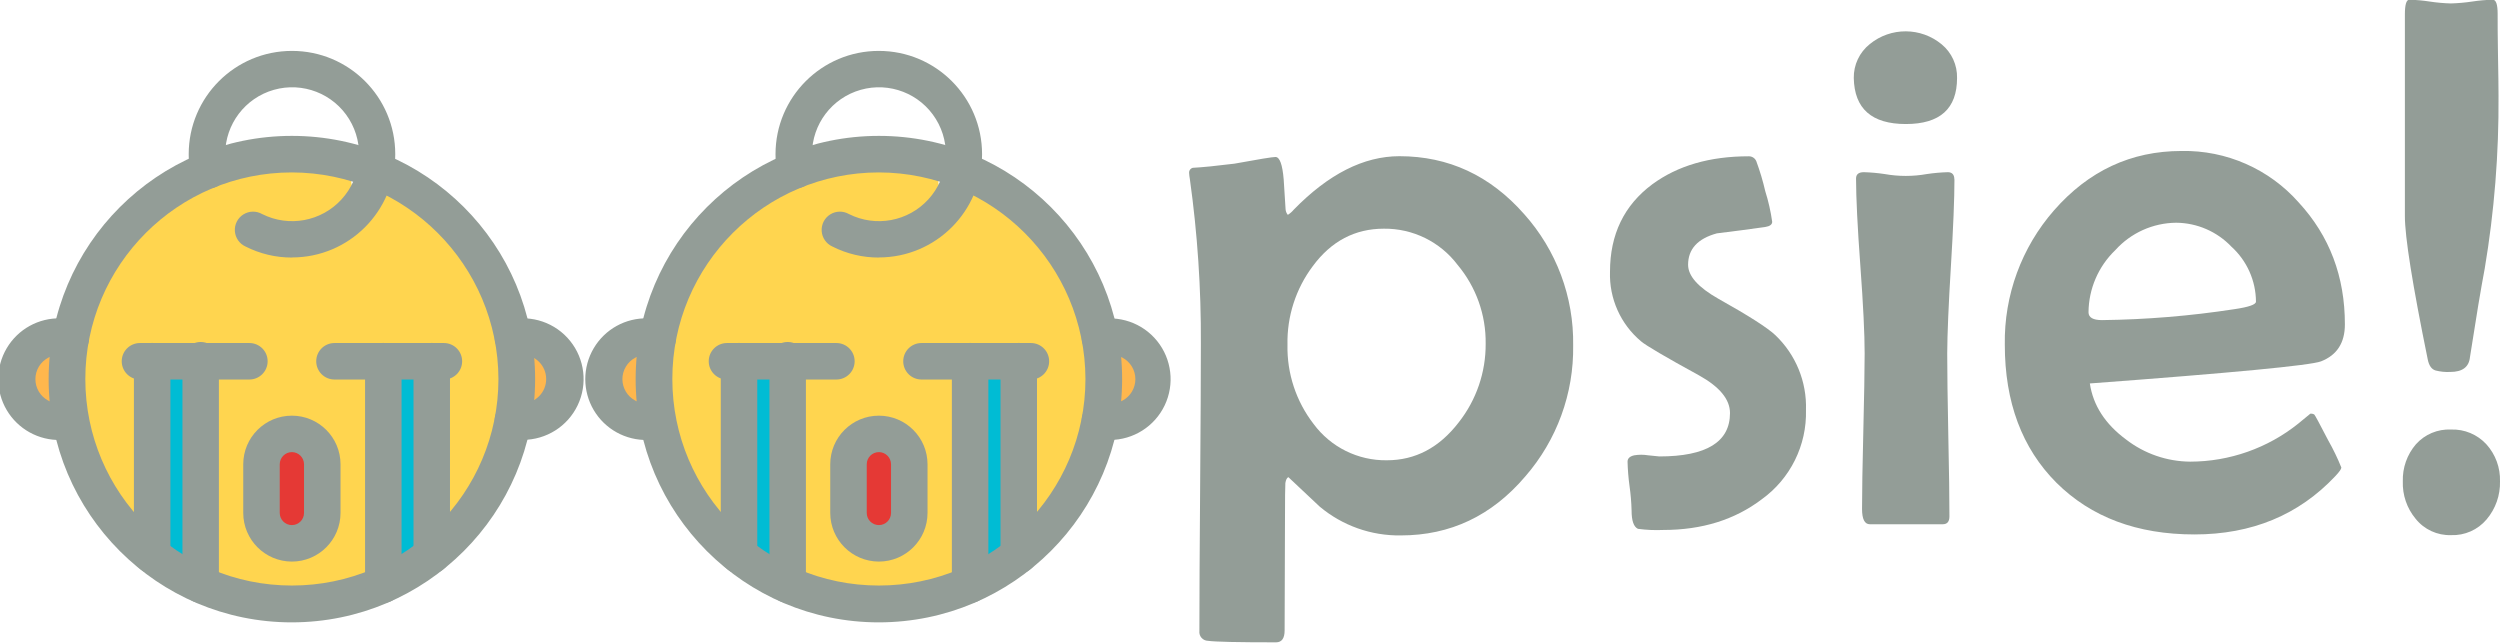
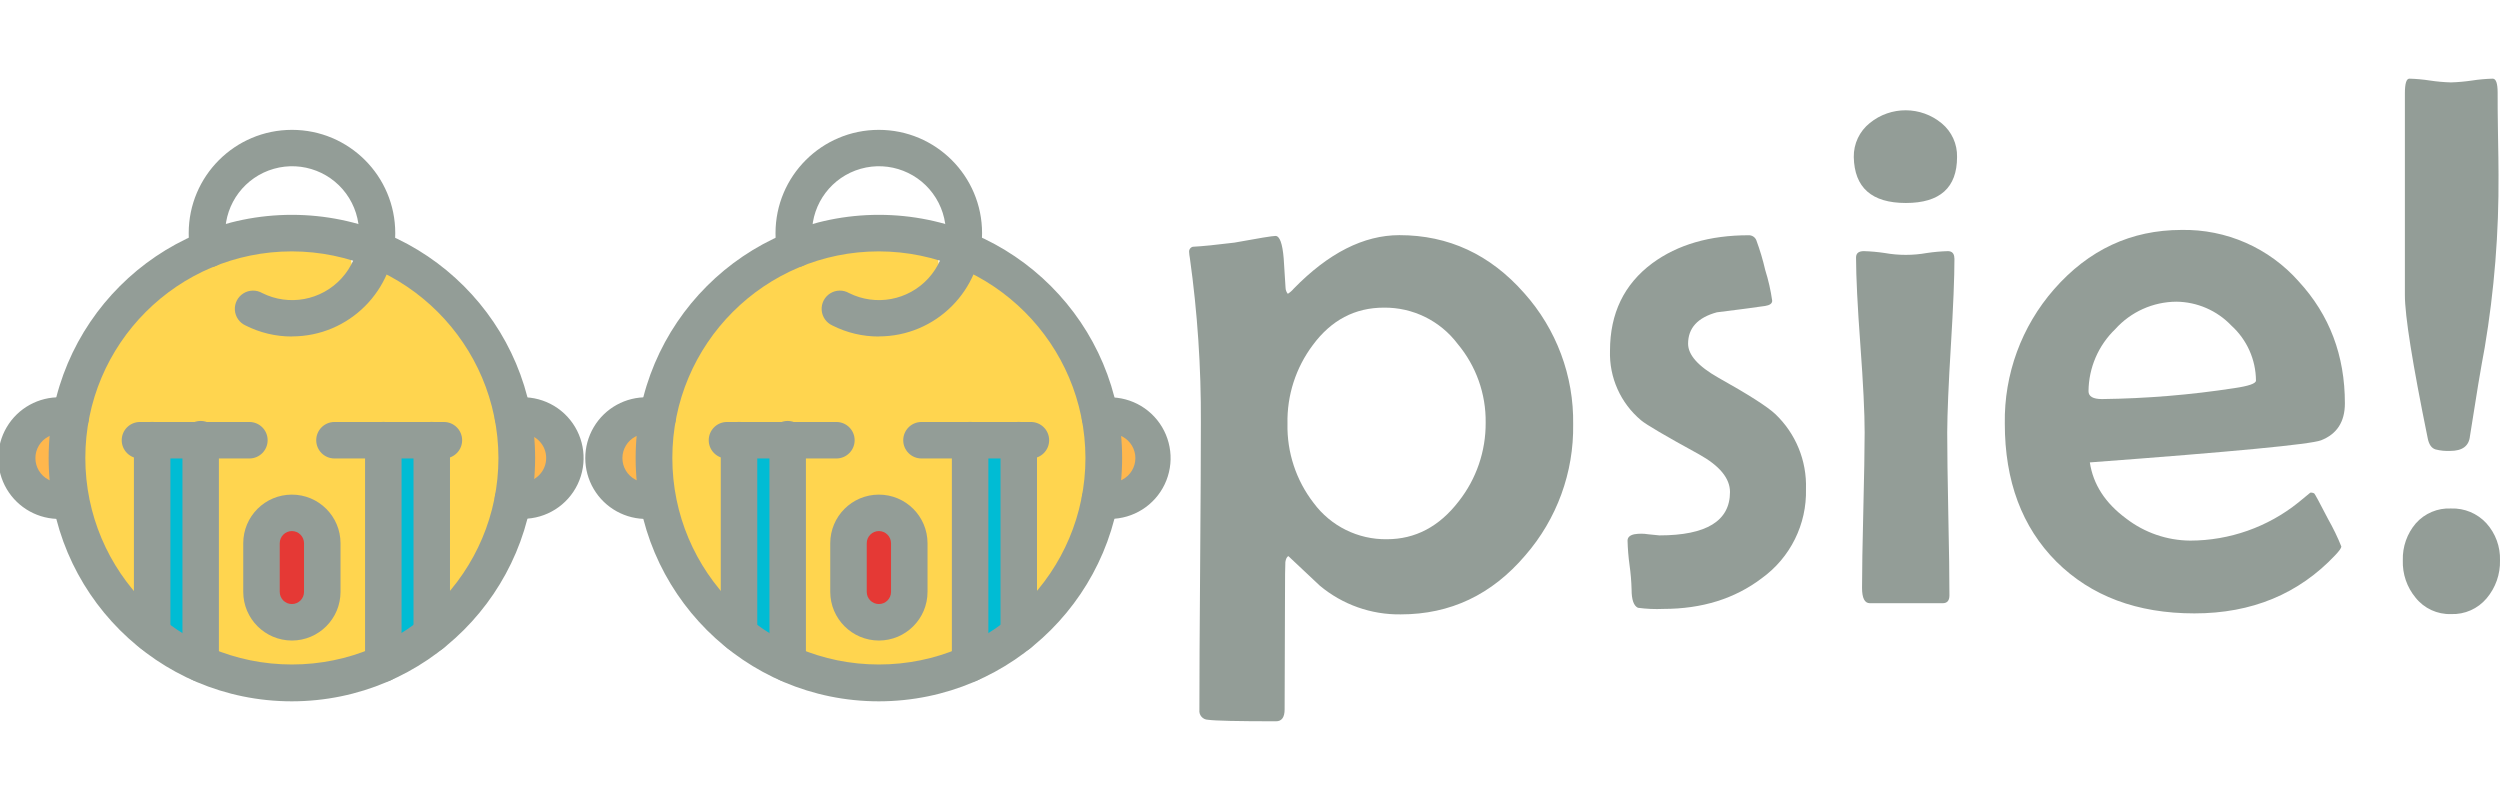
- <svg xmlns="http://www.w3.org/2000/svg" id="Layer_1" data-name="Layer 1" width="150" viewBox="0 0 508.34 130.56">
+ <svg xmlns="http://www.w3.org/2000/svg" id="Layer_1" data-name="Layer 1" height="48" width="150" viewBox="0 0 508.34 130.56">
  <path d="M398.94,89.35A39.66,39.66,0,0,1,389.21,116Q379,128,363.9,128a25.08,25.08,0,0,1-16.49-5.85c-2.13-2-4.25-4-6.38-6-.31.15-.51.56-.61,1.21q-.07.47-.08,8.51l-.07,21.44c0,1.62-.58,2.43-1.75,2.43q-11.7,0-13.83-.31a1.79,1.79,0,0,1-1.75-2q0-9.74.15-29.19T323.24,89A232.85,232.85,0,0,0,321,55.53a9.37,9.37,0,0,1-.15-1.22,1,1,0,0,1,.76-1.06q2.9-.15,8.44-.84,7.44-1.36,8.36-1.36,1.29,0,1.67,4.56.22,3,.38,6a2,2,0,0,0,.46,1.21,5.1,5.1,0,0,0,1.21-1.06Q352.73,50.9,363.6,50.89q15,0,25.38,11.78A39.09,39.09,0,0,1,398.94,89.35ZM381.15,89a24.45,24.45,0,0,0-5.7-16,18.53,18.53,0,0,0-15-7.37q-8.82,0-14.44,7.6a25.74,25.74,0,0,0-5.16,16,25.46,25.46,0,0,0,5.32,16.12,18.21,18.21,0,0,0,14.89,7.37q8.67,0,14.59-7.68A25.58,25.58,0,0,0,381.15,89Z" transform="translate(-79.06 -19.13)" fill="#939d97" />
  <path d="M446.28,102.49a21.66,21.66,0,0,1-9,18.17q-8.21,6.23-20,6.23a28.71,28.71,0,0,1-5.17-.23q-1.29-.61-1.29-3.72a44.12,44.12,0,0,0-.42-5A44.11,44.11,0,0,1,410,113c0-.66.46-1.09,1.37-1.29a8.64,8.64,0,0,1,2.81,0l2.28.23q14.37,0,14.37-8.82,0-4.17-6.31-7.67-10.26-5.62-11.78-6.92a17.69,17.69,0,0,1-6.31-14.13q0-11.4,8.59-17.79,7.75-5.7,19.61-5.7a1.62,1.62,0,0,1,1.55,1A49.61,49.61,0,0,1,438,58a38.45,38.45,0,0,1,1.41,6.23c0,.56-.48.91-1.44,1.06-3.25.46-6.51.89-9.81,1.29q-5.85,1.6-5.85,6.39,0,3.42,6.16,6.91,9.12,5.1,11.55,7.37A20.08,20.08,0,0,1,446.28,102.49Z" transform="translate(-79.06 -19.13)" fill="#939d97" />
  <path d="M477,35q0,9.35-10.41,9.35T456,35a8.65,8.65,0,0,1,3.26-6.91,11.51,11.51,0,0,1,14.63.07A8.61,8.61,0,0,1,477,35Zm-.53,20.6q0,5.85-.72,17.66T475,91q0,5.55.22,16.6c.16,7.37.23,12.89.23,16.53,0,1.07-.45,1.6-1.37,1.6H459.27q-1.59,0-1.59-3.12,0-5.23.26-15.77T458.21,91q0-5.92-.87-17.78t-.88-17.79c0-.86.54-1.29,1.6-1.29a36.2,36.2,0,0,1,4.22.38,24.41,24.41,0,0,0,8.58,0,36.18,36.18,0,0,1,4.3-.38C476,54.16,476.45,54.64,476.45,55.61Z" transform="translate(-79.06 -19.13)" fill="#939d97" />
  <path d="M555.86,85.09q0,5.63-4.86,7.52-3.27,1.23-47,4.49,1,6.69,7.37,11.4A21.59,21.59,0,0,0,524.4,113a35.22,35.22,0,0,0,22-7.75l2.43-2a1.32,1.32,0,0,1,.8.16q.2.15,2.85,5.28a45.61,45.61,0,0,1,2.66,5.51c0,.3-.41.88-1.22,1.74q-11.16,11.86-28.65,11.86T497.2,117.28q-10.5-10.53-10.49-28.09a40.44,40.44,0,0,1,10-27.28q10.56-12.07,25.91-12.08a31,31,0,0,1,23.87,10.49Q555.87,70.51,555.86,85.09Zm-18.08-4.63a15.22,15.22,0,0,0-5-11.18,15.67,15.67,0,0,0-11.21-4.86A16.85,16.85,0,0,0,509.17,70a17.72,17.72,0,0,0-5.44,12.62c0,1.06.91,1.6,2.74,1.6A192.22,192.22,0,0,0,533.37,82C536.31,81.57,537.78,81.06,537.78,80.46Z" transform="translate(-79.06 -19.13)" fill="#939d97" />
  <path d="M587.4,117a11.52,11.52,0,0,1-2.73,7.75,9,9,0,0,1-7.22,3.19,8.86,8.86,0,0,1-7.22-3.34,11.3,11.3,0,0,1-2.59-7.6,11.05,11.05,0,0,1,2.66-7.53,9,9,0,0,1,7.15-3,9.3,9.3,0,0,1,7.18,3A10.76,10.76,0,0,1,587.4,117Zm-.3-78.43a203.88,203.88,0,0,1-2.81,35.19q-1.14,6-3,18-.3,3-4,3a10,10,0,0,1-3-.3q-1.22-.37-1.59-2.28-4.65-22.8-4.64-29.11v-41c0-2,.3-3,.91-3a33.13,33.13,0,0,1,4.18.38,35.17,35.17,0,0,0,4.26.38,36.22,36.22,0,0,0,4.29-.38,34.08,34.08,0,0,1,4.22-.38q1,0,1,2.85c0,1.9,0,4.68.07,8.36S587.1,36.76,587.1,38.58Z" transform="translate(-79.06 -19.13)" fill="#939d97" />
  <g id="color">
    <path d="M95.1,90.34a3,3,0,0,0-2-3.76,8.44,8.44,0,0,0-2.52-.37,10,10,0,1,0,0,20,8.44,8.44,0,0,0,2.52-.37,3,3,0,0,0,2-3.75A3,3,0,0,0,92.23,100V92.41A3,3,0,0,0,95.1,90.34Z" transform="translate(-79.06 -19.13)" fill="#ffb74d" />
    <path d="M183.5,86.49a3,3,0,0,0-2.25,3.6,3,3,0,0,0,2.93,2.27v7.72a3,3,0,0,0-2.93,2.27A3,3,0,0,0,183.5,106a10.48,10.48,0,0,0,2.31.28,10,10,0,1,0-2.31-19.75Z" transform="translate(-79.06 -19.13)" fill="#ffb74d" />
    <path d="M182.71,96.23a44.51,44.51,0,1,1-63.38-40.29,35.68,35.68,0,0,1,6.77-2.53,44.2,44.2,0,0,1,24.21,0,9.73,9.73,0,0,1,.13,1.64c0,6.77,6.19,10.91,6.64.89A44.55,44.55,0,0,1,182.71,96.23Z" transform="translate(-79.06 -19.13)" fill="#ffd54f" />
    <path d="M120,93.6v40.5a39.61,39.61,0,0,1-9-4.76V93.6Z" transform="translate(-79.06 -19.13)" fill="#00bcd4" />
    <path d="M166.29,95.07v39.7a44.19,44.19,0,0,1-10,5.3v-45Z" transform="translate(-79.06 -19.13)" fill="#00bcd4" />
    <path d="M138.41,129.3a7.22,7.22,0,0,1-7.21-7.21v-7.21a7.21,7.21,0,0,1,14.42,0v7.21A7.22,7.22,0,0,1,138.41,129.3Z" transform="translate(-79.06 -19.13)" fill="#e53935" />
  </g>
  <g id="regular">
    <path d="M138.41,145.68a49.46,49.46,0,1,1,49.46-49.45A49.51,49.51,0,0,1,138.41,145.68Zm0-91.49a42,42,0,1,0,42,42A42.09,42.09,0,0,0,138.41,54.19Z" transform="translate(-79.06 -19.13)" fill="#939d97" />
    <path d="M91.43,108.59a12.37,12.37,0,1,1,0-24.73,10.75,10.75,0,0,1,3.12.46,3.71,3.71,0,1,1-2.19,7.09,3.37,3.37,0,0,0-.93-.13,4.95,4.95,0,1,0,0,9.89,3,3,0,0,0,.93-.13,3.72,3.72,0,0,1,2.19,7.1A10.75,10.75,0,0,1,91.43,108.59Z" transform="translate(-79.06 -19.13)" fill="#939d97" />
    <path d="M138.41,71.5A20.75,20.75,0,0,1,129,69.26a3.71,3.71,0,1,1,3.37-6.6,13.61,13.61,0,1,0-7.52-12.18,10.36,10.36,0,0,0,.24,2.39,3.7,3.7,0,0,1-7.2,1.75,17.15,17.15,0,0,1-.46-4.14,21,21,0,1,1,21,21Z" transform="translate(-79.06 -19.13)" fill="#939d97" />
    <path d="M129.77,96.3H107.52a3.71,3.71,0,1,1,0-7.42h22.25a3.71,3.71,0,0,1,0,7.42Z" transform="translate(-79.06 -19.13)" fill="#939d97" />
    <path d="M110,135.74a3.72,3.72,0,0,1-3.71-3.71V92.57a3.71,3.71,0,0,1,7.42,0V132A3.71,3.71,0,0,1,110,135.74Z" transform="translate(-79.06 -19.13)" fill="#939d97" />
    <path d="M119.86,141.73a3.71,3.71,0,0,1-3.7-3.71V92.57a3.71,3.71,0,1,1,7.41,0V138A3.72,3.72,0,0,1,119.86,141.73Z" transform="translate(-79.06 -19.13)" fill="#939d97" />
    <path d="M169.32,96.3H147.07a3.71,3.71,0,1,1,0-7.42h22.25a3.71,3.71,0,1,1,0,7.42Z" transform="translate(-79.06 -19.13)" fill="#939d97" />
    <path d="M166.85,135.74a3.71,3.71,0,0,1-3.71-3.71V92.57a3.71,3.71,0,0,1,7.42,0V132A3.71,3.71,0,0,1,166.85,135.74Z" transform="translate(-79.06 -19.13)" fill="#939d97" />
    <path d="M157,141.73a3.72,3.72,0,0,1-3.71-3.71V92.57a3.71,3.71,0,1,1,7.42,0V138A3.72,3.72,0,0,1,157,141.73Z" transform="translate(-79.06 -19.13)" fill="#939d97" />
    <path d="M138.41,133.32a9.91,9.91,0,0,1-9.89-9.89v-9.89a9.89,9.89,0,1,1,19.78,0v9.89A9.9,9.9,0,0,1,138.41,133.32Zm0-22.26a2.48,2.48,0,0,0-2.47,2.48v9.89a2.47,2.47,0,1,0,4.94,0v-9.89A2.48,2.48,0,0,0,138.41,111.06Z" transform="translate(-79.06 -19.13)" fill="#939d97" />
    <path d="M185.39,108.59a12.4,12.4,0,0,1-2.86-.34A3.71,3.71,0,0,1,184.2,101a5.24,5.24,0,0,0,1.19.15,4.95,4.95,0,0,0,0-9.89,5.24,5.24,0,0,0-1.19.15,3.71,3.71,0,0,1-1.67-7.23,12.36,12.36,0,1,1,2.86,24.39Z" transform="translate(-79.06 -19.13)" fill="#939d97" />
  </g>
  <g id="color-2" data-name="color">
    <path d="M214.46,90.34a3,3,0,0,0-2-3.76,8.44,8.44,0,0,0-2.52-.37,10,10,0,1,0,0,20,8.44,8.44,0,0,0,2.52-.37,3,3,0,0,0,2-3.75,3,3,0,0,0-2.87-2.08V92.41A3,3,0,0,0,214.46,90.34Z" transform="translate(-79.06 -19.13)" fill="#ffb74d" />
    <path d="M302.86,86.49a3,3,0,0,0-2.25,3.6,3,3,0,0,0,2.93,2.27v7.72a3,3,0,0,0-2.93,2.27,3,3,0,0,0,2.25,3.61,10.48,10.48,0,0,0,2.31.28,10,10,0,1,0-2.31-19.75Z" transform="translate(-79.06 -19.13)" fill="#ffb74d" />
    <path d="M302.07,96.23a44.51,44.51,0,1,1-63.38-40.29,35.68,35.68,0,0,1,6.77-2.53,44.2,44.2,0,0,1,24.21,0,9.73,9.73,0,0,1,.13,1.64c0,6.77,6.19,10.91,6.64.89A44.55,44.55,0,0,1,302.07,96.23Z" transform="translate(-79.06 -19.13)" fill="#ffd54f" />
    <path d="M239.4,93.6v40.5a39.61,39.61,0,0,1-9-4.76V93.6Z" transform="translate(-79.06 -19.13)" fill="#00bcd4" />
    <path d="M285.65,95.07v39.7a44.19,44.19,0,0,1-10,5.3v-45Z" transform="translate(-79.06 -19.13)" fill="#00bcd4" />
    <path d="M257.77,129.3a7.22,7.22,0,0,1-7.21-7.21v-7.21a7.21,7.21,0,0,1,14.42,0v7.21A7.22,7.22,0,0,1,257.77,129.3Z" transform="translate(-79.06 -19.13)" fill="#e53935" />
  </g>
  <g id="regular-2" data-name="regular">
    <path d="M257.77,145.68a49.46,49.46,0,1,1,49.46-49.45A49.51,49.51,0,0,1,257.77,145.68Zm0-91.49a42,42,0,1,0,42,42A42.09,42.09,0,0,0,257.77,54.19Z" transform="translate(-79.06 -19.13)" fill="#939d97" />
    <path d="M210.79,108.59a12.37,12.37,0,1,1,0-24.73,10.75,10.75,0,0,1,3.12.46,3.71,3.71,0,1,1-2.19,7.09,3.37,3.37,0,0,0-.93-.13,4.95,4.95,0,1,0,0,9.89,3,3,0,0,0,.93-.13,3.72,3.72,0,0,1,2.19,7.1A10.75,10.75,0,0,1,210.79,108.59Z" transform="translate(-79.06 -19.13)" fill="#939d97" />
    <path d="M257.77,71.5a20.75,20.75,0,0,1-9.45-2.24,3.71,3.71,0,1,1,3.37-6.6,13.61,13.61,0,1,0-7.52-12.18,10.36,10.36,0,0,0,.24,2.39,3.7,3.7,0,0,1-7.2,1.75,17.15,17.15,0,0,1-.46-4.14,21,21,0,1,1,21,21Z" transform="translate(-79.06 -19.13)" fill="#939d97" />
    <path d="M249.13,96.3H226.88a3.71,3.71,0,0,1,0-7.42h22.25a3.71,3.71,0,1,1,0,7.42Z" transform="translate(-79.06 -19.13)" fill="#939d97" />
    <path d="M229.33,135.74a3.72,3.72,0,0,1-3.71-3.71V92.57a3.71,3.71,0,1,1,7.42,0V132A3.71,3.71,0,0,1,229.33,135.74Z" transform="translate(-79.06 -19.13)" fill="#939d97" />
    <path d="M239.22,141.73a3.71,3.71,0,0,1-3.7-3.71V92.57a3.71,3.71,0,1,1,7.41,0V138A3.72,3.72,0,0,1,239.22,141.73Z" transform="translate(-79.06 -19.13)" fill="#939d97" />
    <path d="M288.68,96.3H266.43a3.71,3.71,0,1,1,0-7.42h22.25a3.71,3.71,0,0,1,0,7.42Z" transform="translate(-79.06 -19.13)" fill="#939d97" />
    <path d="M286.21,135.74A3.71,3.71,0,0,1,282.5,132V92.57a3.71,3.71,0,0,1,7.42,0V132A3.71,3.71,0,0,1,286.21,135.74Z" transform="translate(-79.06 -19.13)" fill="#939d97" />
    <path d="M276.32,141.73a3.72,3.72,0,0,1-3.71-3.71V92.57a3.71,3.71,0,1,1,7.42,0V138A3.72,3.72,0,0,1,276.32,141.73Z" transform="translate(-79.06 -19.13)" fill="#939d97" />
    <path d="M257.77,133.32a9.91,9.91,0,0,1-9.89-9.89v-9.89a9.89,9.89,0,1,1,19.78,0v9.89A9.9,9.9,0,0,1,257.77,133.32Zm0-22.26a2.48,2.48,0,0,0-2.47,2.48v9.89a2.47,2.47,0,0,0,4.94,0v-9.89A2.48,2.48,0,0,0,257.77,111.06Z" transform="translate(-79.06 -19.13)" fill="#939d97" />
    <path d="M304.75,108.59a12.4,12.4,0,0,1-2.86-.34,3.71,3.71,0,1,1,1.67-7.23,5.24,5.24,0,0,0,1.19.15,4.95,4.95,0,1,0,0-9.89,5.24,5.24,0,0,0-1.19.15,3.71,3.71,0,0,1-1.67-7.23,12.36,12.36,0,1,1,2.86,24.39Z" transform="translate(-79.06 -19.13)" fill="#939d97" />
  </g>
</svg>
